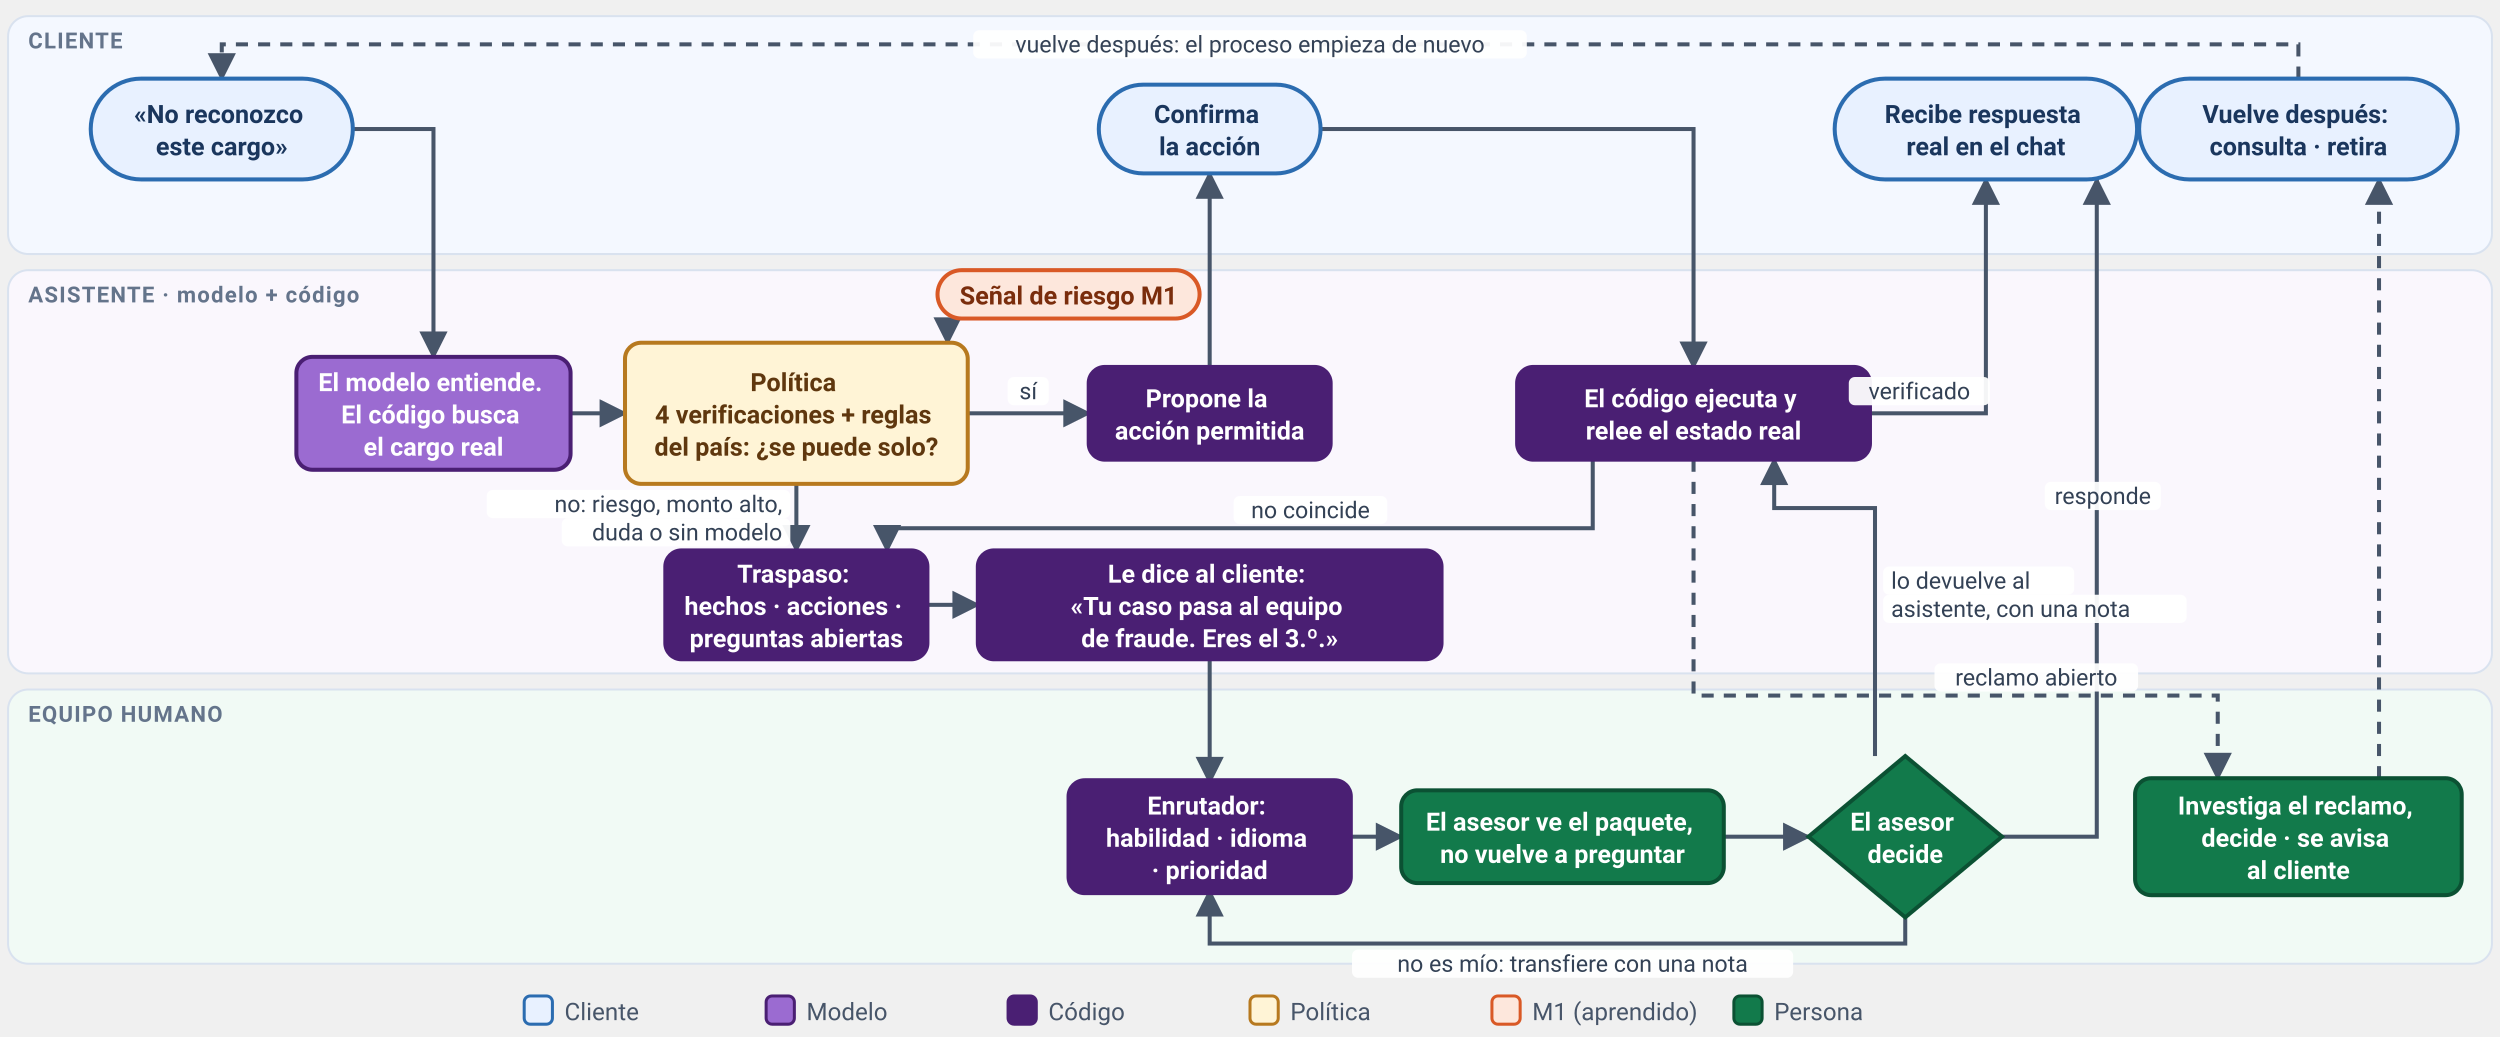
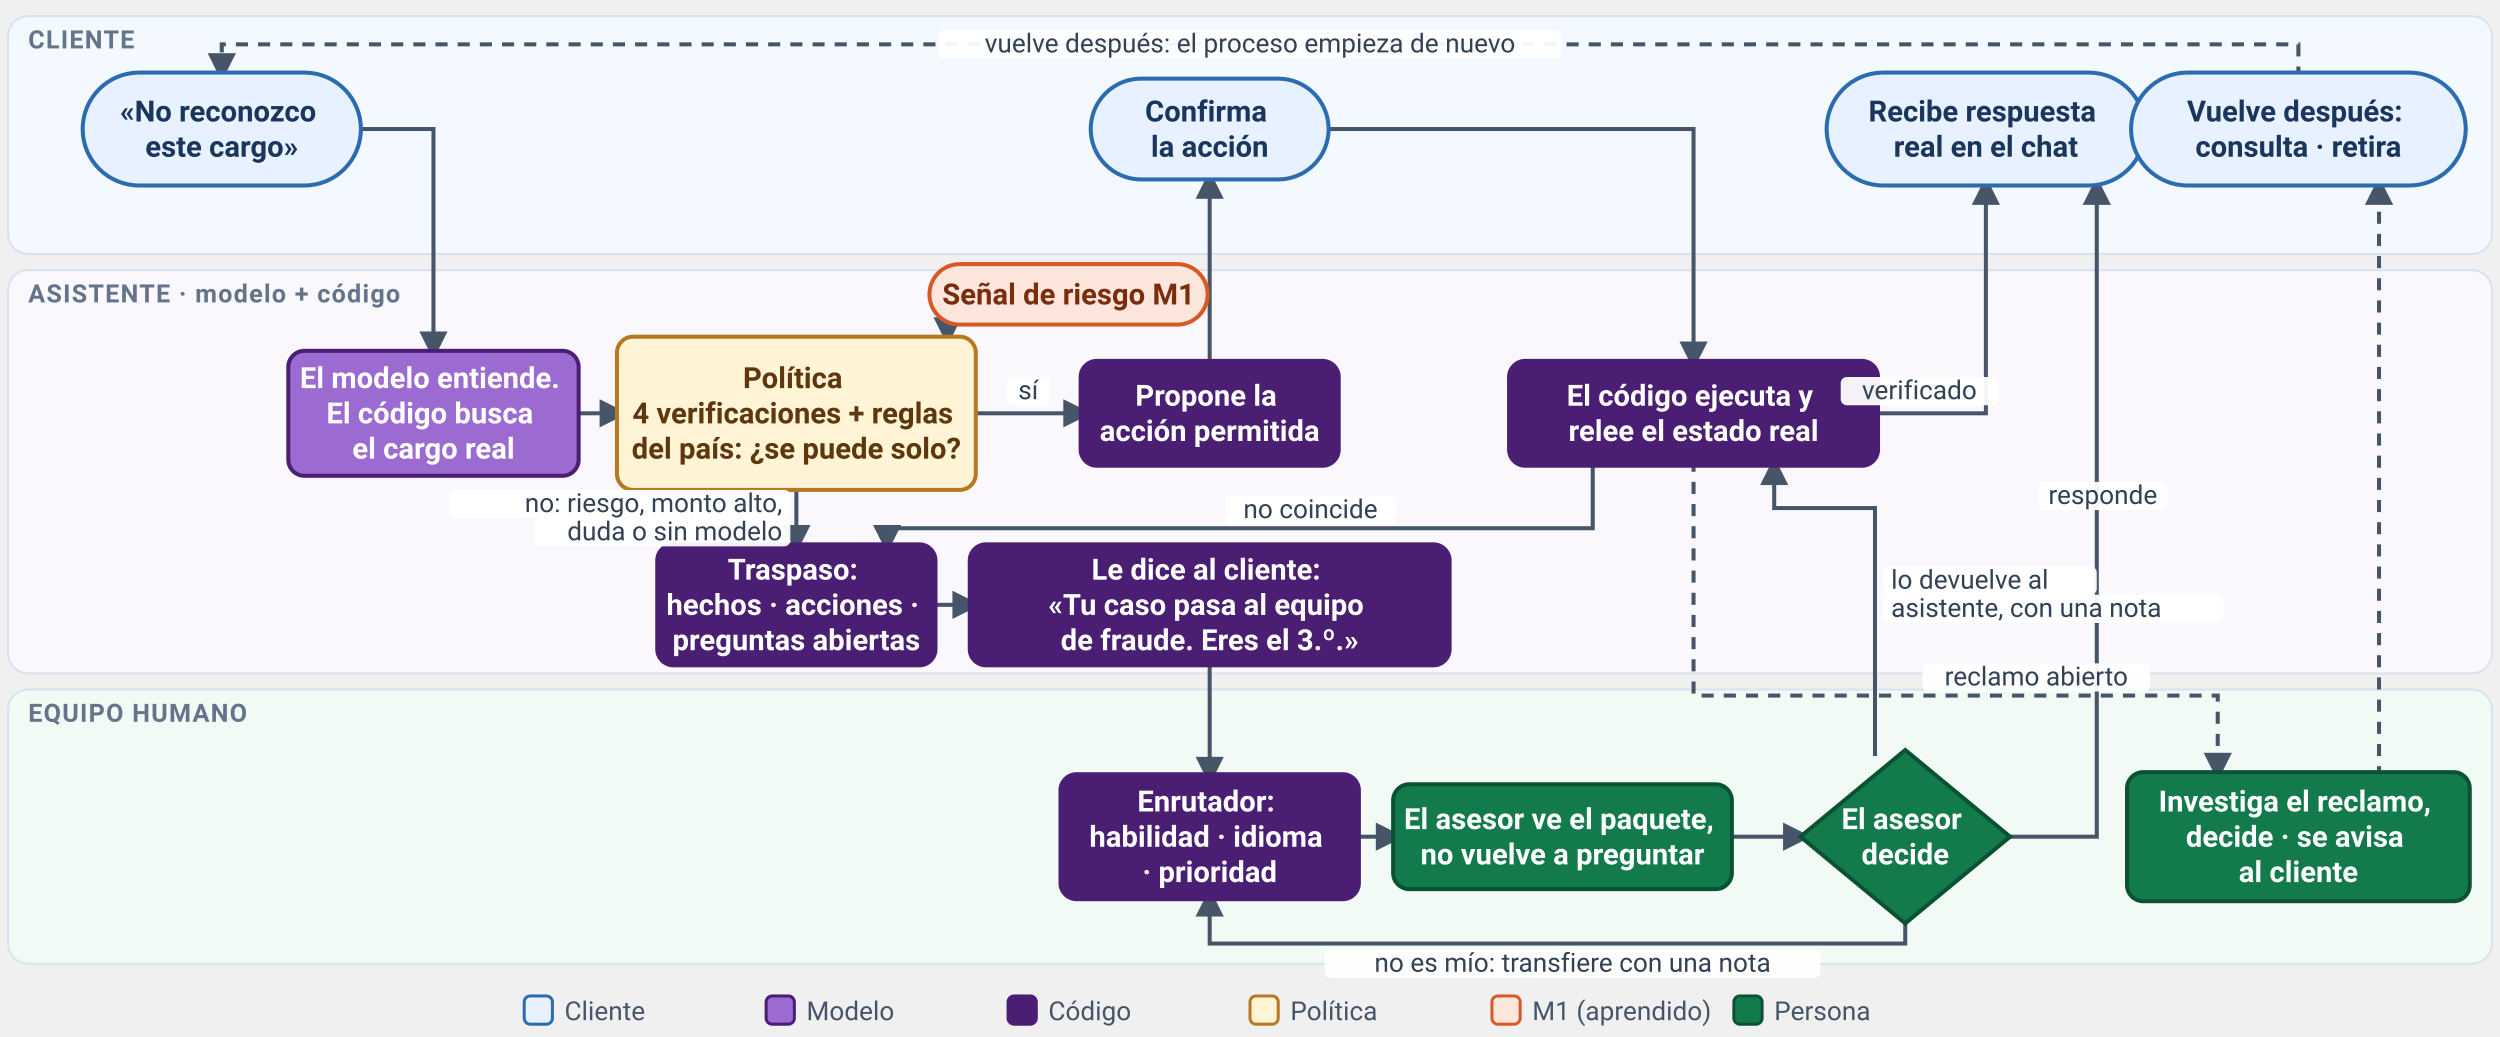
<svg xmlns="http://www.w3.org/2000/svg" viewBox="0 0 1240 514" font-family="system-ui, Segoe UI, Roboto, sans-serif">
  <defs>
    <marker id="punta" viewBox="0 0 10 10" refX="9" refY="5" markerWidth="7" markerHeight="7" orient="auto-start-reverse">
      <path d="M0,0 L10,5 L0,10 z" fill="#475569" />
    </marker>
  </defs>
  <rect x="4" y="8" width="1232" height="118" rx="10" fill="#f4f8ff" stroke="#d9e2ef" />
-   <text x="14" y="24" font-size="11" font-weight="700" fill="#64748b" letter-spacing="0.6">CLIENTE</text>
+   <text x="14" y="24" font-size="12.5" font-weight="700" fill="#64748b" letter-spacing="0.6">CLIENTE</text>
  <rect x="4" y="134" width="1232" height="200" rx="10" fill="#faf7fd" stroke="#d9e2ef" />
-   <text x="14" y="150" font-size="11" font-weight="700" fill="#64748b" letter-spacing="0.6">ASISTENTE · modelo + código</text>
+   <text x="14" y="150" font-size="12.5" font-weight="700" fill="#64748b" letter-spacing="0.6">ASISTENTE · modelo + código</text>
  <rect x="4" y="342" width="1232" height="136" rx="10" fill="#f1faf5" stroke="#d9e2ef" />
-   <text x="14" y="358" font-size="11" font-weight="700" fill="#64748b" letter-spacing="0.6">EQUIPO HUMANO</text>
+   <text x="14" y="358" font-size="12.5" font-weight="700" fill="#64748b" letter-spacing="0.6">EQUIPO HUMANO</text>
  <path d="M175,64 L215,64 L215,177" fill="none" stroke="#475569" stroke-width="2" marker-end="url(#punta)" />
  <path d="M283,205 L310,205" fill="none" stroke="#475569" stroke-width="2" marker-end="url(#punta)" />
  <path d="M480,205 L540,205" fill="none" stroke="#475569" stroke-width="2" marker-end="url(#punta)" />
  <path d="M600,182 L600,86" fill="none" stroke="#475569" stroke-width="2" marker-end="url(#punta)" />
  <path d="M655,64 L840,64 L840,182" fill="none" stroke="#475569" stroke-width="2" marker-end="url(#punta)" />
  <path d="M928,205 L985,205 L985,89" fill="none" stroke="#475569" stroke-width="2" marker-end="url(#punta)" />
  <path d="M470,159 L470,170" fill="none" stroke="#475569" stroke-width="2" marker-end="url(#punta)" />
  <path d="M395,240 L395,273" fill="none" stroke="#475569" stroke-width="2" marker-end="url(#punta)" />
  <path d="M460,300 L485,300" fill="none" stroke="#475569" stroke-width="2" marker-end="url(#punta)" />
  <path d="M600,327 L600,388" fill="none" stroke="#475569" stroke-width="2" marker-end="url(#punta)" />
  <path d="M790,228 L790,262 L440,262 L440,273" fill="none" stroke="#475569" stroke-width="2" marker-end="url(#punta)" />
  <path d="M665,415 L695,415" fill="none" stroke="#475569" stroke-width="2" marker-end="url(#punta)" />
  <path d="M855,415 L897,415" fill="none" stroke="#475569" stroke-width="2" marker-end="url(#punta)" />
  <path d="M993,415 L1040,415 L1040,89" fill="none" stroke="#475569" stroke-width="2" marker-end="url(#punta)" />
  <path d="M930,375 L930,252 L880,252 L880,228" fill="none" stroke="#475569" stroke-width="2" marker-end="url(#punta)" />
  <path d="M945,455 L945,468 L600,468 L600,442" fill="none" stroke="#475569" stroke-width="2" marker-end="url(#punta)" />
  <path d="M840,228 L840,345 L1100,345 L1100,386" fill="none" stroke="#475569" stroke-width="2" stroke-dasharray="6 5" marker-end="url(#punta)" />
  <path d="M1180,386 L1180,89" fill="none" stroke="#475569" stroke-width="2" stroke-dasharray="6 5" marker-end="url(#punta)" />
  <path d="M1140,39 L1140,22 L110,22 L110,39" fill="none" stroke="#475569" stroke-width="2" stroke-dasharray="6 5" marker-end="url(#punta)" />
-   <rect x="45.0" y="39.0" width="130" height="50" rx="25.0" fill="#e8f1ff" stroke="#2b6cb0" stroke-width="2" />
-   <text text-anchor="middle" font-size="12.5" font-weight="600" fill="#1a365d">
-     <tspan x="110" y="61">«No reconozco</tspan>
-     <tspan x="110" y="77">este cargo»</tspan>
+   <rect x="41.0" y="36.0" width="138" height="56" rx="28.0" fill="#e8f1ff" stroke="#2b6cb0" stroke-width="2" />
+   <text text-anchor="middle" font-size="14.5" font-weight="600" fill="#1a365d">
+     <tspan x="110" y="60.25">«No reconozco</tspan>
+     <tspan x="110" y="77.75">este cargo»</tspan>
  </text>
-   <rect x="545.0" y="42.0" width="110" height="44" rx="22.0" fill="#e8f1ff" stroke="#2b6cb0" stroke-width="2" />
-   <text text-anchor="middle" font-size="12.5" font-weight="600" fill="#1a365d">
-     <tspan x="600" y="61">Confirma</tspan>
-     <tspan x="600" y="77">la acción</tspan>
+   <rect x="541.0" y="39.0" width="118" height="50" rx="25.0" fill="#e8f1ff" stroke="#2b6cb0" stroke-width="2" />
+   <text text-anchor="middle" font-size="14.5" font-weight="600" fill="#1a365d">
+     <tspan x="600" y="60.25">Confirma</tspan>
+     <tspan x="600" y="77.75">la acción</tspan>
  </text>
-   <rect x="910.0" y="39.0" width="150" height="50" rx="25.0" fill="#e8f1ff" stroke="#2b6cb0" stroke-width="2" />
-   <text text-anchor="middle" font-size="12.5" font-weight="600" fill="#1a365d">
-     <tspan x="985" y="61">Recibe respuesta</tspan>
-     <tspan x="985" y="77">real en el chat</tspan>
+   <rect x="906.0" y="36.0" width="158" height="56" rx="28.0" fill="#e8f1ff" stroke="#2b6cb0" stroke-width="2" />
+   <text text-anchor="middle" font-size="14.5" font-weight="600" fill="#1a365d">
+     <tspan x="985" y="60.25">Recibe respuesta</tspan>
+     <tspan x="985" y="77.75">real en el chat</tspan>
  </text>
-   <rect x="1061.0" y="39.0" width="158" height="50" rx="25.0" fill="#e8f1ff" stroke="#2b6cb0" stroke-width="2" />
-   <text text-anchor="middle" font-size="12.5" font-weight="600" fill="#1a365d">
-     <tspan x="1140" y="61">Vuelve después:</tspan>
-     <tspan x="1140" y="77">consulta · retira</tspan>
+   <rect x="1057.0" y="36.0" width="166" height="56" rx="28.0" fill="#e8f1ff" stroke="#2b6cb0" stroke-width="2" />
+   <text text-anchor="middle" font-size="14.5" font-weight="600" fill="#1a365d">
+     <tspan x="1140" y="60.25">Vuelve después:</tspan>
+     <tspan x="1140" y="77.75">consulta · retira</tspan>
  </text>
-   <rect x="147.0" y="177.0" width="136" height="56" rx="8" fill="#9b6bd1" stroke="#4a1f73" stroke-width="2" />
-   <text text-anchor="middle" font-size="12.5" font-weight="600" fill="#ffffff">
-     <tspan x="215" y="194">El modelo entiende.</tspan>
-     <tspan x="215" y="210">El código busca</tspan>
-     <tspan x="215" y="226">el cargo real</tspan>
+   <rect x="143.0" y="174.0" width="144" height="62" rx="8" fill="#9b6bd1" stroke="#4a1f73" stroke-width="2" />
+   <text text-anchor="middle" font-size="14.5" font-weight="600" fill="#ffffff">
+     <tspan x="215" y="192.5">El modelo entiende.</tspan>
+     <tspan x="215" y="210.0">El código busca</tspan>
+     <tspan x="215" y="227.5">el cargo real</tspan>
  </text>
-   <rect x="310.0" y="170.0" width="170" height="70" rx="8" fill="#fff4d6" stroke="#b7791f" stroke-width="2" />
-   <text text-anchor="middle" font-size="12.5" font-weight="600" fill="#5f370e">
-     <tspan x="395" y="194">Política</tspan>
-     <tspan x="395" y="210">4 verificaciones + reglas</tspan>
-     <tspan x="395" y="226">del país: ¿se puede solo?</tspan>
+   <rect x="306.0" y="167.0" width="178" height="76" rx="8" fill="#fff4d6" stroke="#b7791f" stroke-width="2" />
+   <text text-anchor="middle" font-size="14.5" font-weight="600" fill="#5f370e">
+     <tspan x="395" y="192.5">Política</tspan>
+     <tspan x="395" y="210.0">4 verificaciones + reglas</tspan>
+     <tspan x="395" y="227.5">del país: ¿se puede solo?</tspan>
  </text>
-   <rect x="540.0" y="182.0" width="120" height="46" rx="8" fill="#4a1f73" stroke="#4a1f73" stroke-width="2" />
-   <text text-anchor="middle" font-size="12.5" font-weight="600" fill="#ffffff">
-     <tspan x="600" y="202">Propone la</tspan>
-     <tspan x="600" y="218">acción permitida</tspan>
+   <rect x="536.0" y="179.0" width="128" height="52" rx="8" fill="#4a1f73" stroke="#4a1f73" stroke-width="2" />
+   <text text-anchor="middle" font-size="14.5" font-weight="600" fill="#ffffff">
+     <tspan x="600" y="201.25">Propone la</tspan>
+     <tspan x="600" y="218.75">acción permitida</tspan>
  </text>
-   <rect x="752.5" y="182.0" width="175" height="46" rx="8" fill="#4a1f73" stroke="#4a1f73" stroke-width="2" />
-   <text text-anchor="middle" font-size="12.5" font-weight="600" fill="#ffffff">
-     <tspan x="840" y="202">El código ejecuta y</tspan>
-     <tspan x="840" y="218">relee el estado real</tspan>
+   <rect x="748.5" y="179.0" width="183" height="52" rx="8" fill="#4a1f73" stroke="#4a1f73" stroke-width="2" />
+   <text text-anchor="middle" font-size="14.5" font-weight="600" fill="#ffffff">
+     <tspan x="840" y="201.25">El código ejecuta y</tspan>
+     <tspan x="840" y="218.75">relee el estado real</tspan>
  </text>
-   <rect x="465.0" y="134.0" width="130" height="24" rx="12.0" fill="#fde7dc" stroke="#d95926" stroke-width="2" />
-   <text text-anchor="middle" font-size="12.5" font-weight="600" fill="#7a2d0c">
-     <tspan x="530" y="151">Señal de riesgo M1</tspan>
+   <rect x="461.0" y="131.0" width="138" height="30" rx="15.0" fill="#fde7dc" stroke="#d95926" stroke-width="2" />
+   <text text-anchor="middle" font-size="14.5" font-weight="600" fill="#7a2d0c">
+     <tspan x="530" y="151.0">Señal de riesgo M1</tspan>
  </text>
-   <rect x="330.0" y="273.0" width="130" height="54" rx="8" fill="#4a1f73" stroke="#4a1f73" stroke-width="2" />
-   <text text-anchor="middle" font-size="12.5" font-weight="600" fill="#ffffff">
-     <tspan x="395" y="289">Traspaso:</tspan>
-     <tspan x="395" y="305">hechos · acciones ·</tspan>
-     <tspan x="395" y="321">preguntas abiertas</tspan>
+   <rect x="326.0" y="270.0" width="138" height="60" rx="8" fill="#4a1f73" stroke="#4a1f73" stroke-width="2" />
+   <text text-anchor="middle" font-size="14.5" font-weight="600" fill="#ffffff">
+     <tspan x="395" y="287.5">Traspaso:</tspan>
+     <tspan x="395" y="305.0">hechos · acciones ·</tspan>
+     <tspan x="395" y="322.5">preguntas abiertas</tspan>
  </text>
-   <rect x="485.0" y="273.0" width="230" height="54" rx="8" fill="#4a1f73" stroke="#4a1f73" stroke-width="2" />
-   <text text-anchor="middle" font-size="12.5" font-weight="600" fill="#ffffff">
-     <tspan x="600" y="289">Le dice al cliente:</tspan>
-     <tspan x="600" y="305">«Tu caso pasa al equipo</tspan>
-     <tspan x="600" y="321">de fraude. Eres el 3.º.»</tspan>
+   <rect x="481.0" y="270.0" width="238" height="60" rx="8" fill="#4a1f73" stroke="#4a1f73" stroke-width="2" />
+   <text text-anchor="middle" font-size="14.5" font-weight="600" fill="#ffffff">
+     <tspan x="600" y="287.5">Le dice al cliente:</tspan>
+     <tspan x="600" y="305.0">«Tu caso pasa al equipo</tspan>
+     <tspan x="600" y="322.5">de fraude. Eres el 3.º.»</tspan>
  </text>
-   <rect x="530.0" y="387.0" width="140" height="56" rx="8" fill="#4a1f73" stroke="#4a1f73" stroke-width="2" />
-   <text text-anchor="middle" font-size="12.5" font-weight="600" fill="#ffffff">
-     <tspan x="600" y="404">Enrutador:</tspan>
-     <tspan x="600" y="420">habilidad · idioma</tspan>
-     <tspan x="600" y="436">· prioridad</tspan>
+   <rect x="526.0" y="384.0" width="148" height="62" rx="8" fill="#4a1f73" stroke="#4a1f73" stroke-width="2" />
+   <text text-anchor="middle" font-size="14.5" font-weight="600" fill="#ffffff">
+     <tspan x="600" y="402.5">Enrutador:</tspan>
+     <tspan x="600" y="420.0">habilidad · idioma</tspan>
+     <tspan x="600" y="437.5">· prioridad</tspan>
  </text>
-   <rect x="695.0" y="392.0" width="160" height="46" rx="8" fill="#127a4b" stroke="#0b5133" stroke-width="2" />
-   <text text-anchor="middle" font-size="12.5" font-weight="600" fill="#ffffff">
-     <tspan x="775" y="412">El asesor ve el paquete,</tspan>
-     <tspan x="775" y="428">no vuelve a preguntar</tspan>
+   <rect x="691.0" y="389.0" width="168" height="52" rx="8" fill="#127a4b" stroke="#0b5133" stroke-width="2" />
+   <text text-anchor="middle" font-size="14.5" font-weight="600" fill="#ffffff">
+     <tspan x="775" y="411.25">El asesor ve el paquete,</tspan>
+     <tspan x="775" y="428.75">no vuelve a preguntar</tspan>
  </text>
-   <polygon points="945,375.0 993.0,415 945,455.0 897.0,415" fill="#127a4b" stroke="#0b5133" stroke-width="2" />
-   <text text-anchor="middle" font-size="12.5" font-weight="600" fill="#ffffff">
-     <tspan x="945" y="412">El asesor</tspan>
-     <tspan x="945" y="428">decide</tspan>
+   <polygon points="945,372.0 997.0,415 945,458.0 893.0,415" fill="#127a4b" stroke="#0b5133" stroke-width="2" />
+   <text text-anchor="middle" font-size="14.5" font-weight="600" fill="#ffffff">
+     <tspan x="945" y="411.25">El asesor</tspan>
+     <tspan x="945" y="428.75">decide</tspan>
  </text>
-   <rect x="1059.0" y="386.0" width="162" height="58" rx="8" fill="#127a4b" stroke="#0b5133" stroke-width="2" />
-   <text text-anchor="middle" font-size="12.5" font-weight="600" fill="#ffffff">
-     <tspan x="1140" y="404">Investiga el reclamo,</tspan>
-     <tspan x="1140" y="420">decide · se avisa</tspan>
-     <tspan x="1140" y="436">al cliente</tspan>
+   <rect x="1055.0" y="383.0" width="170" height="64" rx="8" fill="#127a4b" stroke="#0b5133" stroke-width="2" />
+   <text text-anchor="middle" font-size="14.5" font-weight="600" fill="#ffffff">
+     <tspan x="1140" y="402.5">Investiga el reclamo,</tspan>
+     <tspan x="1140" y="420.0">decide · se avisa</tspan>
+     <tspan x="1140" y="437.5">al cliente</tspan>
  </text>
-   <rect x="499.8" y="187" width="20.4" height="14" rx="3" fill="#ffffff" fill-opacity="0.94" />
-   <text x="510" y="198" text-anchor="middle" font-size="11.5" fill="#334155">sí</text>
-   <rect x="241.4" y="243" width="150.6" height="14" rx="3" fill="#ffffff" fill-opacity="0.94" />
-   <text x="388" y="254" text-anchor="end" font-size="11.5" fill="#334155">no: riesgo, monto alto,</text>
-   <rect x="278.6" y="257" width="113.4" height="14" rx="3" fill="#ffffff" fill-opacity="0.94" />
-   <text x="388" y="268" text-anchor="end" font-size="11.5" fill="#334155">duda o sin modelo</text>
-   <rect x="917.0" y="187" width="70.0" height="14" rx="3" fill="#ffffff" fill-opacity="0.94" />
-   <text x="952" y="198" text-anchor="middle" font-size="11.5" fill="#334155">verificado</text>
-   <rect x="611.9" y="246" width="76.2" height="14" rx="3" fill="#ffffff" fill-opacity="0.94" />
-   <text x="650" y="257" text-anchor="middle" font-size="11.5" fill="#334155">no coincide</text>
-   <rect x="1014.2" y="239" width="57.6" height="14" rx="3" fill="#ffffff" fill-opacity="0.94" />
-   <text x="1043" y="250" text-anchor="middle" font-size="11.5" fill="#334155">responde</text>
-   <rect x="934" y="281" width="94.8" height="14" rx="3" fill="#ffffff" fill-opacity="0.94" />
-   <text x="938" y="292" text-anchor="start" font-size="11.5" fill="#334155">lo devuelve al</text>
-   <rect x="934" y="295" width="150.6" height="14" rx="3" fill="#ffffff" fill-opacity="0.94" />
-   <text x="938" y="306" text-anchor="start" font-size="11.5" fill="#334155">asistente, con una nota</text>
-   <rect x="670.6" y="471" width="218.8" height="14" rx="3" fill="#ffffff" fill-opacity="0.94" />
-   <text x="780" y="482" text-anchor="middle" font-size="11.5" fill="#334155">no es mío: transfiere con una nota</text>
-   <rect x="959.5" y="329" width="101.0" height="14" rx="3" fill="#ffffff" fill-opacity="0.94" />
-   <text x="1010" y="340" text-anchor="middle" font-size="11.5" fill="#334155">reclamo abierto</text>
-   <rect x="482.7" y="15" width="274.6" height="14" rx="3" fill="#ffffff" fill-opacity="0.94" />
-   <text x="620" y="26" text-anchor="middle" font-size="11.5" fill="#334155">vuelve después: el proceso empieza de nuevo</text>
+   <rect x="499.0" y="187" width="22.0" height="14" rx="3" fill="#ffffff" fill-opacity="0.94" />
+   <text x="510" y="198" text-anchor="middle" font-size="13" fill="#334155">sí</text>
+   <rect x="223.0" y="243" width="169.0" height="14" rx="3" fill="#ffffff" fill-opacity="0.94" />
+   <text x="388" y="254" text-anchor="end" font-size="13" fill="#334155">no: riesgo, monto alto,</text>
+   <rect x="265.0" y="257" width="127.0" height="14" rx="3" fill="#ffffff" fill-opacity="0.94" />
+   <text x="388" y="268" text-anchor="end" font-size="13" fill="#334155">duda o sin modelo</text>
+   <rect x="913.0" y="187" width="78.0" height="14" rx="3" fill="#ffffff" fill-opacity="0.94" />
+   <text x="952" y="198" text-anchor="middle" font-size="13" fill="#334155">verificado</text>
+   <rect x="607.5" y="246" width="85.0" height="14" rx="3" fill="#ffffff" fill-opacity="0.94" />
+   <text x="650" y="257" text-anchor="middle" font-size="13" fill="#334155">no coincide</text>
+   <rect x="1011.0" y="239" width="64.0" height="14" rx="3" fill="#ffffff" fill-opacity="0.94" />
+   <text x="1043" y="250" text-anchor="middle" font-size="13" fill="#334155">responde</text>
+   <rect x="934" y="281" width="106.0" height="14" rx="3" fill="#ffffff" fill-opacity="0.94" />
+   <text x="938" y="292" text-anchor="start" font-size="13" fill="#334155">lo devuelve al</text>
+   <rect x="934" y="295" width="169.0" height="14" rx="3" fill="#ffffff" fill-opacity="0.94" />
+   <text x="938" y="306" text-anchor="start" font-size="13" fill="#334155">asistente, con una nota</text>
+   <rect x="657.0" y="471" width="246.0" height="14" rx="3" fill="#ffffff" fill-opacity="0.94" />
+   <text x="780" y="482" text-anchor="middle" font-size="13" fill="#334155">no es mío: transfiere con una nota</text>
+   <rect x="953.5" y="329" width="113.0" height="14" rx="3" fill="#ffffff" fill-opacity="0.94" />
+   <text x="1010" y="340" text-anchor="middle" font-size="13" fill="#334155">reclamo abierto</text>
+   <rect x="465.5" y="15" width="309.0" height="14" rx="3" fill="#ffffff" fill-opacity="0.94" />
+   <text x="620" y="26" text-anchor="middle" font-size="13" fill="#334155">vuelve después: el proceso empieza de nuevo</text>
  <rect x="260" y="494" width="14" height="14" rx="3" fill="#e8f1ff" stroke="#2b6cb0" stroke-width="1.5" />
-   <text x="280" y="506" font-size="12" fill="#475569">Cliente</text>
+   <text x="280" y="506" font-size="13" fill="#475569">Cliente</text>
  <rect x="380" y="494" width="14" height="14" rx="3" fill="#9b6bd1" stroke="#4a1f73" stroke-width="1.5" />
-   <text x="400" y="506" font-size="12" fill="#475569">Modelo</text>
+   <text x="400" y="506" font-size="13" fill="#475569">Modelo</text>
  <rect x="500" y="494" width="14" height="14" rx="3" fill="#4a1f73" stroke="#4a1f73" stroke-width="1.5" />
-   <text x="520" y="506" font-size="12" fill="#475569">Código</text>
+   <text x="520" y="506" font-size="13" fill="#475569">Código</text>
  <rect x="620" y="494" width="14" height="14" rx="3" fill="#fff4d6" stroke="#b7791f" stroke-width="1.5" />
-   <text x="640" y="506" font-size="12" fill="#475569">Política</text>
+   <text x="640" y="506" font-size="13" fill="#475569">Política</text>
  <rect x="740" y="494" width="14" height="14" rx="3" fill="#fde7dc" stroke="#d95926" stroke-width="1.5" />
-   <text x="760" y="506" font-size="12" fill="#475569">M1 (aprendido)</text>
+   <text x="760" y="506" font-size="13" fill="#475569">M1 (aprendido)</text>
  <rect x="860" y="494" width="14" height="14" rx="3" fill="#127a4b" stroke="#0b5133" stroke-width="1.5" />
-   <text x="880" y="506" font-size="12" fill="#475569">Persona</text>
+   <text x="880" y="506" font-size="13" fill="#475569">Persona</text>
</svg>
